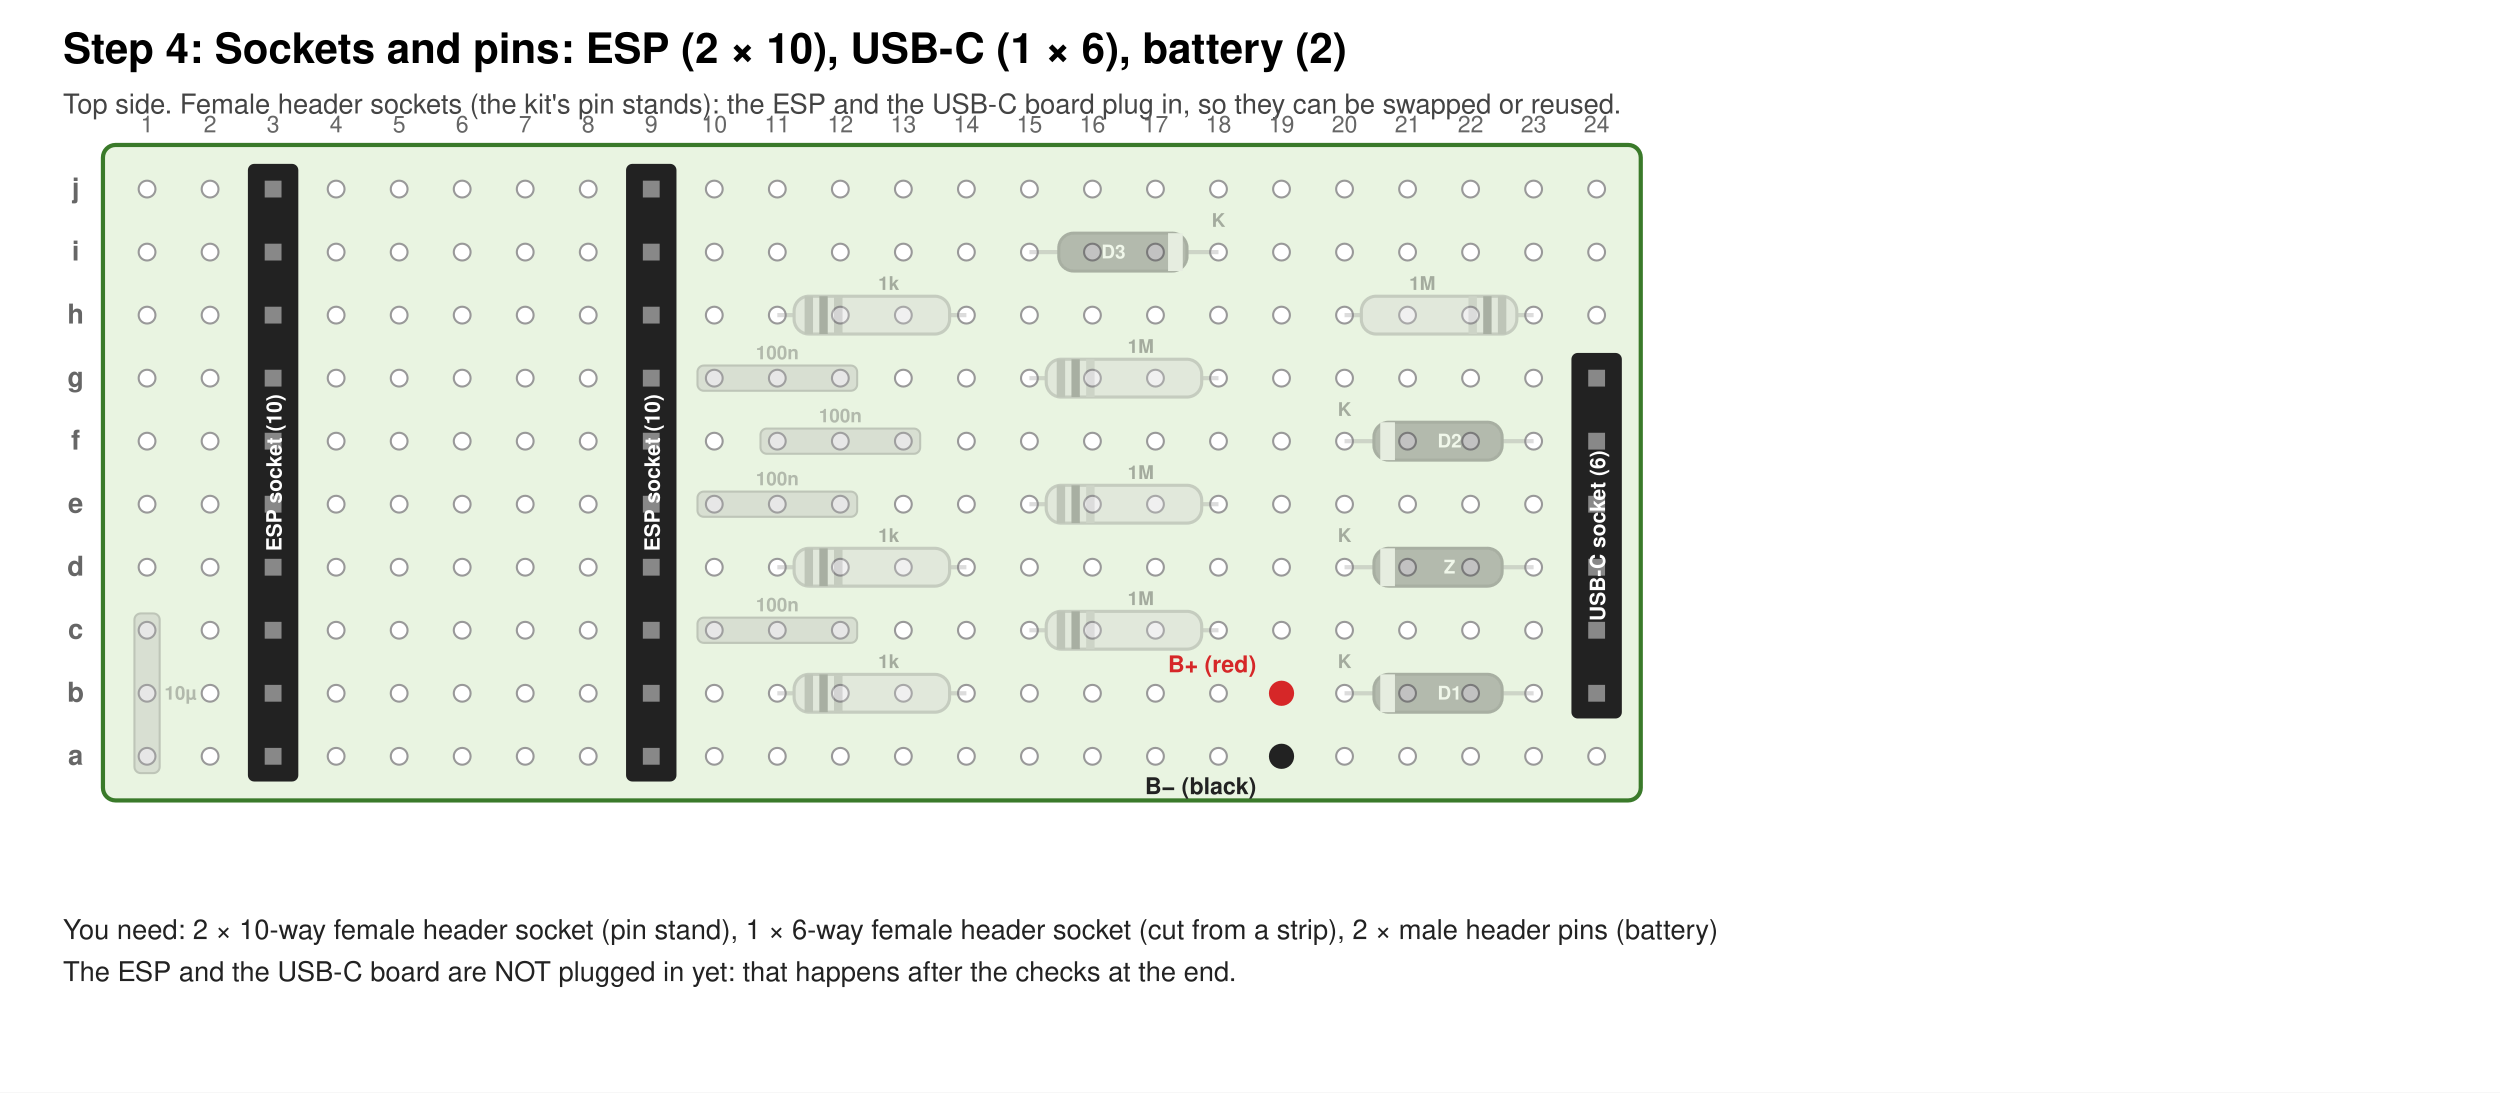
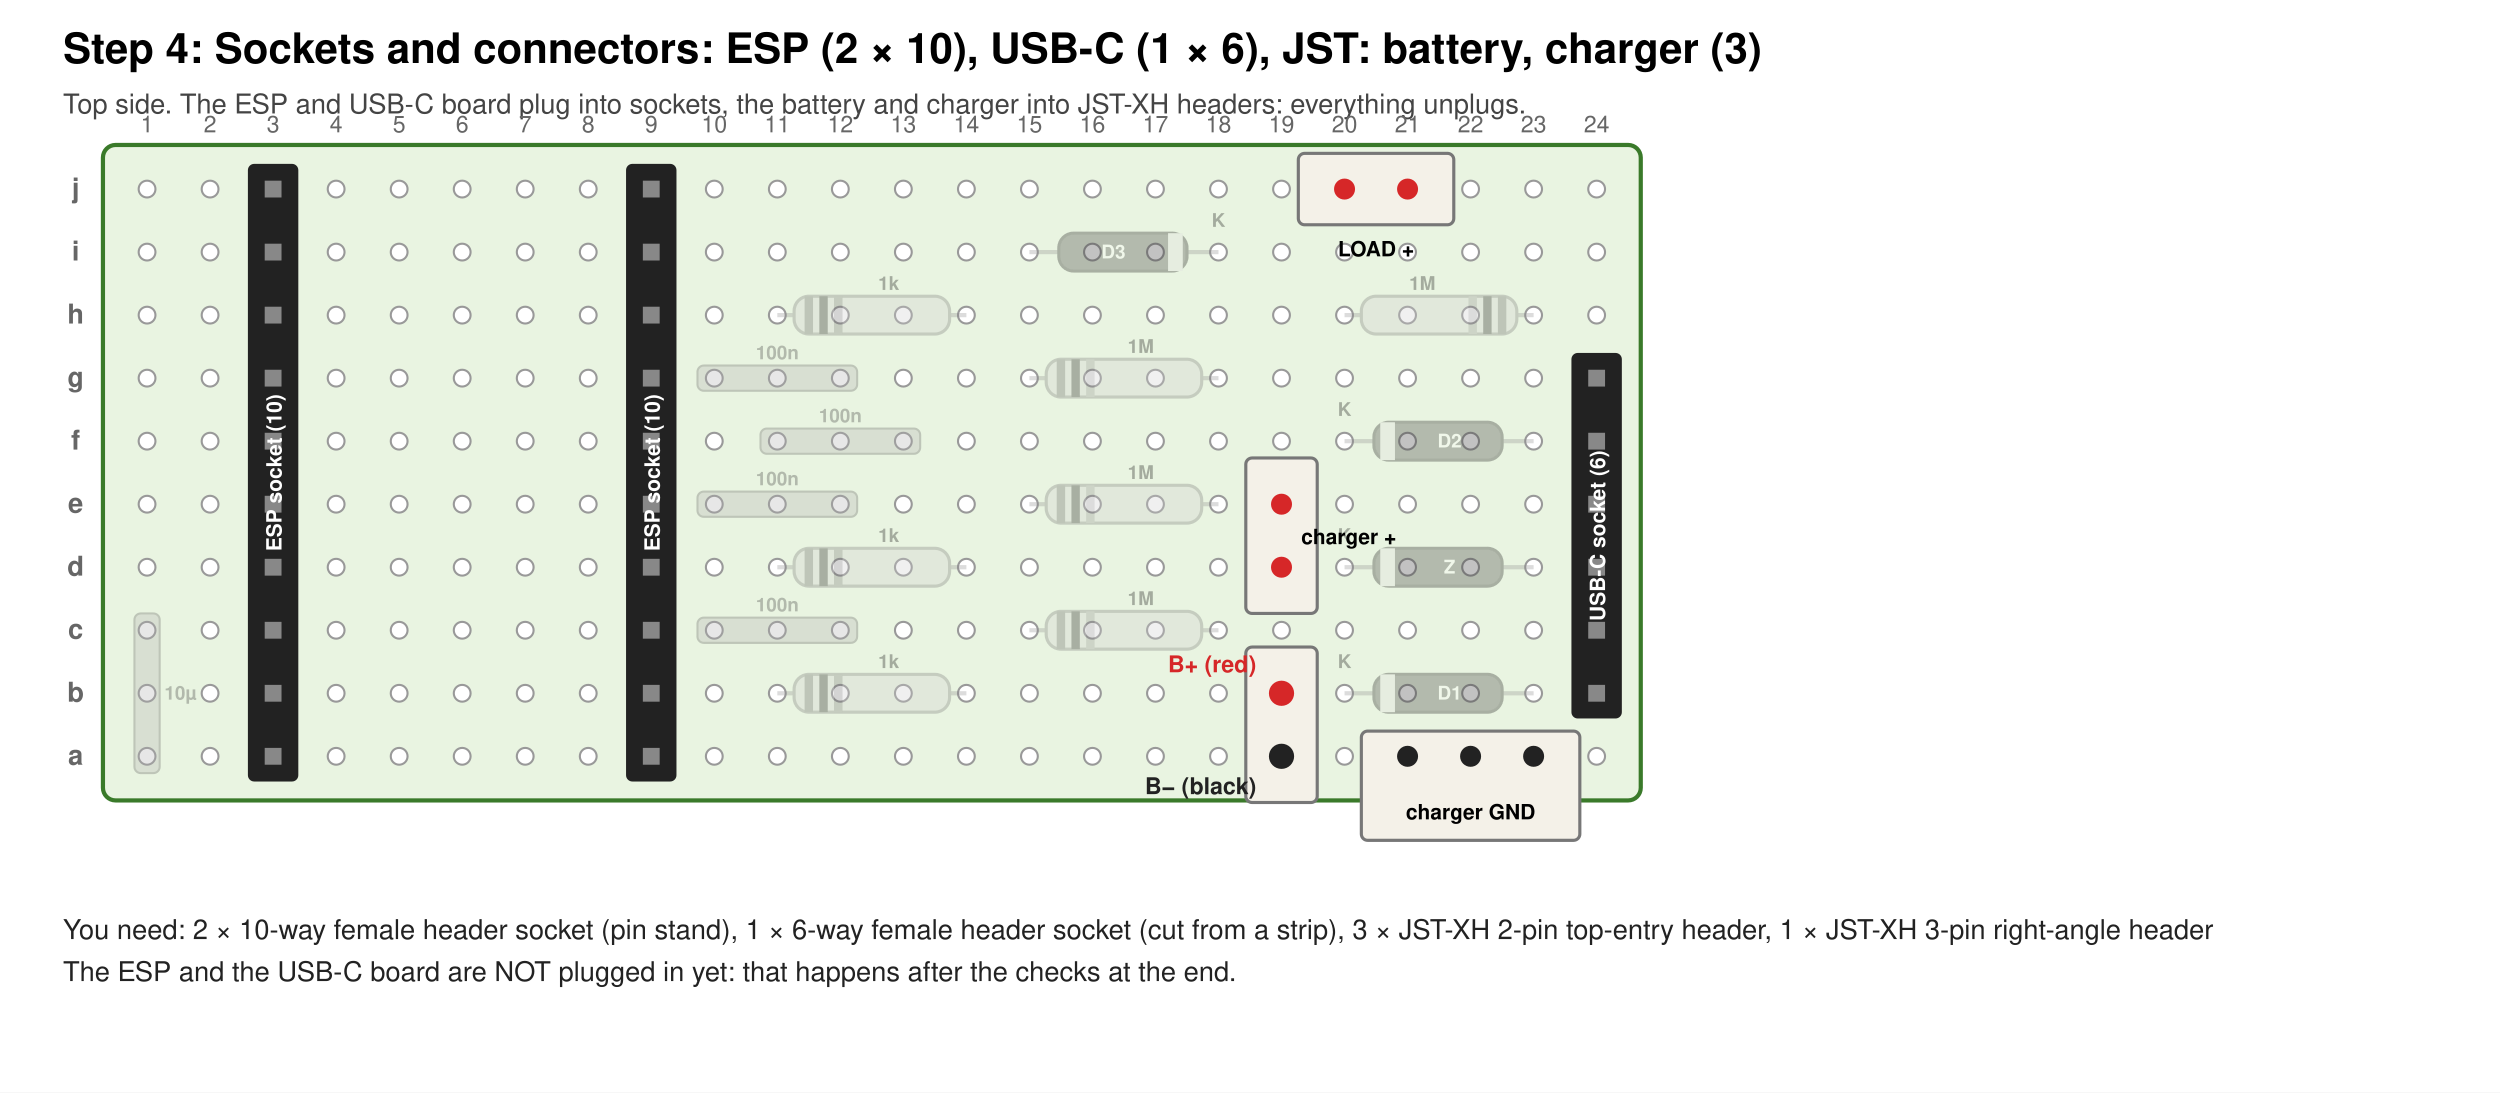
<svg xmlns="http://www.w3.org/2000/svg" width="1190" height="520" font-family="Helvetica,Arial">
  <defs>
    <filter id="mute">
      <feColorMatrix type="saturate" values="0" />
    </filter>
  </defs>
  <rect width="100%" height="100%" fill="#ffffff" />
-   <text x="30" y="30" font-size="20" font-weight="bold">Step 4: Sockets and pins: ESP (2 × 10), USB-C (1 × 6), battery (2)</text>
-   <text x="30" y="54" font-size="13" fill="#444">Top side. Female header sockets (the kit's pin stands): the ESP and the USB-C board plug in, so they can be swapped or reused.</text>
+   <text x="30" y="30" font-size="20" font-weight="bold">Step 4: Sockets and connectors: ESP (2 × 10), USB-C (1 × 6), JST: battery, charger (3)</text>
+   <text x="30" y="54" font-size="13" fill="#444">Top side. The ESP and USB-C board plug into sockets, the battery and charger into JST-XH headers: everything unplugs.</text>
  <rect x="49" y="69" width="732" height="312" rx="6" fill="#e9f4e1" stroke="#3a7a2a" stroke-width="2" />
  <text x="70" y="63" font-size="11" fill="#666" text-anchor="middle">1</text>
  <text x="100" y="63" font-size="11" fill="#666" text-anchor="middle">2</text>
  <text x="130" y="63" font-size="11" fill="#666" text-anchor="middle">3</text>
  <text x="160" y="63" font-size="11" fill="#666" text-anchor="middle">4</text>
  <text x="190" y="63" font-size="11" fill="#666" text-anchor="middle">5</text>
  <text x="220" y="63" font-size="11" fill="#666" text-anchor="middle">6</text>
  <text x="250" y="63" font-size="11" fill="#666" text-anchor="middle">7</text>
  <text x="280" y="63" font-size="11" fill="#666" text-anchor="middle">8</text>
  <text x="310" y="63" font-size="11" fill="#666" text-anchor="middle">9</text>
  <text x="340" y="63" font-size="11" fill="#666" text-anchor="middle">10</text>
  <text x="370" y="63" font-size="11" fill="#666" text-anchor="middle">11</text>
  <text x="400" y="63" font-size="11" fill="#666" text-anchor="middle">12</text>
  <text x="430" y="63" font-size="11" fill="#666" text-anchor="middle">13</text>
  <text x="460" y="63" font-size="11" fill="#666" text-anchor="middle">14</text>
  <text x="490" y="63" font-size="11" fill="#666" text-anchor="middle">15</text>
  <text x="520" y="63" font-size="11" fill="#666" text-anchor="middle">16</text>
  <text x="550" y="63" font-size="11" fill="#666" text-anchor="middle">17</text>
  <text x="580" y="63" font-size="11" fill="#666" text-anchor="middle">18</text>
  <text x="610" y="63" font-size="11" fill="#666" text-anchor="middle">19</text>
  <text x="640" y="63" font-size="11" fill="#666" text-anchor="middle">20</text>
  <text x="670" y="63" font-size="11" fill="#666" text-anchor="middle">21</text>
  <text x="700" y="63" font-size="11" fill="#666" text-anchor="middle">22</text>
  <text x="730" y="63" font-size="11" fill="#666" text-anchor="middle">23</text>
  <text x="760" y="63" font-size="11" fill="#666" text-anchor="middle">24</text>
  <text x="36" y="364" font-size="13" font-weight="bold" fill="#666" text-anchor="middle">a</text>
  <text x="36" y="334" font-size="13" font-weight="bold" fill="#666" text-anchor="middle">b</text>
  <text x="36" y="304" font-size="13" font-weight="bold" fill="#666" text-anchor="middle">c</text>
  <text x="36" y="274" font-size="13" font-weight="bold" fill="#666" text-anchor="middle">d</text>
  <text x="36" y="244" font-size="13" font-weight="bold" fill="#666" text-anchor="middle">e</text>
  <text x="36" y="214" font-size="13" font-weight="bold" fill="#666" text-anchor="middle">f</text>
  <text x="36" y="184" font-size="13" font-weight="bold" fill="#666" text-anchor="middle">g</text>
  <text x="36" y="154" font-size="13" font-weight="bold" fill="#666" text-anchor="middle">h</text>
  <text x="36" y="124" font-size="13" font-weight="bold" fill="#666" text-anchor="middle">i</text>
  <text x="36" y="94" font-size="13" font-weight="bold" fill="#666" text-anchor="middle">j</text>
  <circle cx="70" cy="360" r="4" fill="#fff" stroke="#999" />
  <circle cx="70" cy="330" r="4" fill="#fff" stroke="#999" />
  <circle cx="70" cy="300" r="4" fill="#fff" stroke="#999" />
  <circle cx="70" cy="270" r="4" fill="#fff" stroke="#999" />
  <circle cx="70" cy="240" r="4" fill="#fff" stroke="#999" />
  <circle cx="70" cy="210" r="4" fill="#fff" stroke="#999" />
  <circle cx="70" cy="180" r="4" fill="#fff" stroke="#999" />
  <circle cx="70" cy="150" r="4" fill="#fff" stroke="#999" />
  <circle cx="70" cy="120" r="4" fill="#fff" stroke="#999" />
  <circle cx="70" cy="90" r="4" fill="#fff" stroke="#999" />
  <circle cx="100" cy="360" r="4" fill="#fff" stroke="#999" />
  <circle cx="100" cy="330" r="4" fill="#fff" stroke="#999" />
  <circle cx="100" cy="300" r="4" fill="#fff" stroke="#999" />
  <circle cx="100" cy="270" r="4" fill="#fff" stroke="#999" />
  <circle cx="100" cy="240" r="4" fill="#fff" stroke="#999" />
  <circle cx="100" cy="210" r="4" fill="#fff" stroke="#999" />
  <circle cx="100" cy="180" r="4" fill="#fff" stroke="#999" />
  <circle cx="100" cy="150" r="4" fill="#fff" stroke="#999" />
  <circle cx="100" cy="120" r="4" fill="#fff" stroke="#999" />
  <circle cx="100" cy="90" r="4" fill="#fff" stroke="#999" />
  <circle cx="130" cy="360" r="4" fill="#fff" stroke="#999" />
  <circle cx="130" cy="330" r="4" fill="#fff" stroke="#999" />
  <circle cx="130" cy="300" r="4" fill="#fff" stroke="#999" />
  <circle cx="130" cy="270" r="4" fill="#fff" stroke="#999" />
  <circle cx="130" cy="240" r="4" fill="#fff" stroke="#999" />
  <circle cx="130" cy="210" r="4" fill="#fff" stroke="#999" />
  <circle cx="130" cy="180" r="4" fill="#fff" stroke="#999" />
  <circle cx="130" cy="150" r="4" fill="#fff" stroke="#999" />
  <circle cx="130" cy="120" r="4" fill="#fff" stroke="#999" />
  <circle cx="130" cy="90" r="4" fill="#fff" stroke="#999" />
  <circle cx="160" cy="360" r="4" fill="#fff" stroke="#999" />
  <circle cx="160" cy="330" r="4" fill="#fff" stroke="#999" />
  <circle cx="160" cy="300" r="4" fill="#fff" stroke="#999" />
  <circle cx="160" cy="270" r="4" fill="#fff" stroke="#999" />
  <circle cx="160" cy="240" r="4" fill="#fff" stroke="#999" />
  <circle cx="160" cy="210" r="4" fill="#fff" stroke="#999" />
  <circle cx="160" cy="180" r="4" fill="#fff" stroke="#999" />
  <circle cx="160" cy="150" r="4" fill="#fff" stroke="#999" />
  <circle cx="160" cy="120" r="4" fill="#fff" stroke="#999" />
  <circle cx="160" cy="90" r="4" fill="#fff" stroke="#999" />
  <circle cx="190" cy="360" r="4" fill="#fff" stroke="#999" />
  <circle cx="190" cy="330" r="4" fill="#fff" stroke="#999" />
  <circle cx="190" cy="300" r="4" fill="#fff" stroke="#999" />
  <circle cx="190" cy="270" r="4" fill="#fff" stroke="#999" />
  <circle cx="190" cy="240" r="4" fill="#fff" stroke="#999" />
  <circle cx="190" cy="210" r="4" fill="#fff" stroke="#999" />
  <circle cx="190" cy="180" r="4" fill="#fff" stroke="#999" />
  <circle cx="190" cy="150" r="4" fill="#fff" stroke="#999" />
  <circle cx="190" cy="120" r="4" fill="#fff" stroke="#999" />
  <circle cx="190" cy="90" r="4" fill="#fff" stroke="#999" />
  <circle cx="220" cy="360" r="4" fill="#fff" stroke="#999" />
  <circle cx="220" cy="330" r="4" fill="#fff" stroke="#999" />
  <circle cx="220" cy="300" r="4" fill="#fff" stroke="#999" />
  <circle cx="220" cy="270" r="4" fill="#fff" stroke="#999" />
  <circle cx="220" cy="240" r="4" fill="#fff" stroke="#999" />
  <circle cx="220" cy="210" r="4" fill="#fff" stroke="#999" />
  <circle cx="220" cy="180" r="4" fill="#fff" stroke="#999" />
  <circle cx="220" cy="150" r="4" fill="#fff" stroke="#999" />
  <circle cx="220" cy="120" r="4" fill="#fff" stroke="#999" />
  <circle cx="220" cy="90" r="4" fill="#fff" stroke="#999" />
  <circle cx="250" cy="360" r="4" fill="#fff" stroke="#999" />
  <circle cx="250" cy="330" r="4" fill="#fff" stroke="#999" />
  <circle cx="250" cy="300" r="4" fill="#fff" stroke="#999" />
  <circle cx="250" cy="270" r="4" fill="#fff" stroke="#999" />
  <circle cx="250" cy="240" r="4" fill="#fff" stroke="#999" />
  <circle cx="250" cy="210" r="4" fill="#fff" stroke="#999" />
  <circle cx="250" cy="180" r="4" fill="#fff" stroke="#999" />
  <circle cx="250" cy="150" r="4" fill="#fff" stroke="#999" />
  <circle cx="250" cy="120" r="4" fill="#fff" stroke="#999" />
  <circle cx="250" cy="90" r="4" fill="#fff" stroke="#999" />
  <circle cx="280" cy="360" r="4" fill="#fff" stroke="#999" />
  <circle cx="280" cy="330" r="4" fill="#fff" stroke="#999" />
  <circle cx="280" cy="300" r="4" fill="#fff" stroke="#999" />
  <circle cx="280" cy="270" r="4" fill="#fff" stroke="#999" />
  <circle cx="280" cy="240" r="4" fill="#fff" stroke="#999" />
  <circle cx="280" cy="210" r="4" fill="#fff" stroke="#999" />
  <circle cx="280" cy="180" r="4" fill="#fff" stroke="#999" />
  <circle cx="280" cy="150" r="4" fill="#fff" stroke="#999" />
  <circle cx="280" cy="120" r="4" fill="#fff" stroke="#999" />
  <circle cx="280" cy="90" r="4" fill="#fff" stroke="#999" />
  <circle cx="310" cy="360" r="4" fill="#fff" stroke="#999" />
  <circle cx="310" cy="330" r="4" fill="#fff" stroke="#999" />
  <circle cx="310" cy="300" r="4" fill="#fff" stroke="#999" />
  <circle cx="310" cy="270" r="4" fill="#fff" stroke="#999" />
  <circle cx="310" cy="240" r="4" fill="#fff" stroke="#999" />
  <circle cx="310" cy="210" r="4" fill="#fff" stroke="#999" />
  <circle cx="310" cy="180" r="4" fill="#fff" stroke="#999" />
  <circle cx="310" cy="150" r="4" fill="#fff" stroke="#999" />
  <circle cx="310" cy="120" r="4" fill="#fff" stroke="#999" />
  <circle cx="310" cy="90" r="4" fill="#fff" stroke="#999" />
  <circle cx="340" cy="360" r="4" fill="#fff" stroke="#999" />
  <circle cx="340" cy="330" r="4" fill="#fff" stroke="#999" />
  <circle cx="340" cy="300" r="4" fill="#fff" stroke="#999" />
  <circle cx="340" cy="270" r="4" fill="#fff" stroke="#999" />
  <circle cx="340" cy="240" r="4" fill="#fff" stroke="#999" />
  <circle cx="340" cy="210" r="4" fill="#fff" stroke="#999" />
  <circle cx="340" cy="180" r="4" fill="#fff" stroke="#999" />
  <circle cx="340" cy="150" r="4" fill="#fff" stroke="#999" />
  <circle cx="340" cy="120" r="4" fill="#fff" stroke="#999" />
  <circle cx="340" cy="90" r="4" fill="#fff" stroke="#999" />
  <circle cx="370" cy="360" r="4" fill="#fff" stroke="#999" />
  <circle cx="370" cy="330" r="4" fill="#fff" stroke="#999" />
  <circle cx="370" cy="300" r="4" fill="#fff" stroke="#999" />
  <circle cx="370" cy="270" r="4" fill="#fff" stroke="#999" />
  <circle cx="370" cy="240" r="4" fill="#fff" stroke="#999" />
  <circle cx="370" cy="210" r="4" fill="#fff" stroke="#999" />
  <circle cx="370" cy="180" r="4" fill="#fff" stroke="#999" />
  <circle cx="370" cy="150" r="4" fill="#fff" stroke="#999" />
  <circle cx="370" cy="120" r="4" fill="#fff" stroke="#999" />
  <circle cx="370" cy="90" r="4" fill="#fff" stroke="#999" />
  <circle cx="400" cy="360" r="4" fill="#fff" stroke="#999" />
  <circle cx="400" cy="330" r="4" fill="#fff" stroke="#999" />
  <circle cx="400" cy="300" r="4" fill="#fff" stroke="#999" />
  <circle cx="400" cy="270" r="4" fill="#fff" stroke="#999" />
  <circle cx="400" cy="240" r="4" fill="#fff" stroke="#999" />
  <circle cx="400" cy="210" r="4" fill="#fff" stroke="#999" />
  <circle cx="400" cy="180" r="4" fill="#fff" stroke="#999" />
  <circle cx="400" cy="150" r="4" fill="#fff" stroke="#999" />
  <circle cx="400" cy="120" r="4" fill="#fff" stroke="#999" />
  <circle cx="400" cy="90" r="4" fill="#fff" stroke="#999" />
  <circle cx="430" cy="360" r="4" fill="#fff" stroke="#999" />
  <circle cx="430" cy="330" r="4" fill="#fff" stroke="#999" />
  <circle cx="430" cy="300" r="4" fill="#fff" stroke="#999" />
  <circle cx="430" cy="270" r="4" fill="#fff" stroke="#999" />
  <circle cx="430" cy="240" r="4" fill="#fff" stroke="#999" />
  <circle cx="430" cy="210" r="4" fill="#fff" stroke="#999" />
  <circle cx="430" cy="180" r="4" fill="#fff" stroke="#999" />
  <circle cx="430" cy="150" r="4" fill="#fff" stroke="#999" />
  <circle cx="430" cy="120" r="4" fill="#fff" stroke="#999" />
  <circle cx="430" cy="90" r="4" fill="#fff" stroke="#999" />
  <circle cx="460" cy="360" r="4" fill="#fff" stroke="#999" />
  <circle cx="460" cy="330" r="4" fill="#fff" stroke="#999" />
  <circle cx="460" cy="300" r="4" fill="#fff" stroke="#999" />
  <circle cx="460" cy="270" r="4" fill="#fff" stroke="#999" />
  <circle cx="460" cy="240" r="4" fill="#fff" stroke="#999" />
  <circle cx="460" cy="210" r="4" fill="#fff" stroke="#999" />
  <circle cx="460" cy="180" r="4" fill="#fff" stroke="#999" />
  <circle cx="460" cy="150" r="4" fill="#fff" stroke="#999" />
  <circle cx="460" cy="120" r="4" fill="#fff" stroke="#999" />
  <circle cx="460" cy="90" r="4" fill="#fff" stroke="#999" />
  <circle cx="490" cy="360" r="4" fill="#fff" stroke="#999" />
  <circle cx="490" cy="330" r="4" fill="#fff" stroke="#999" />
  <circle cx="490" cy="300" r="4" fill="#fff" stroke="#999" />
  <circle cx="490" cy="270" r="4" fill="#fff" stroke="#999" />
  <circle cx="490" cy="240" r="4" fill="#fff" stroke="#999" />
  <circle cx="490" cy="210" r="4" fill="#fff" stroke="#999" />
  <circle cx="490" cy="180" r="4" fill="#fff" stroke="#999" />
  <circle cx="490" cy="150" r="4" fill="#fff" stroke="#999" />
  <circle cx="490" cy="120" r="4" fill="#fff" stroke="#999" />
  <circle cx="490" cy="90" r="4" fill="#fff" stroke="#999" />
  <circle cx="520" cy="360" r="4" fill="#fff" stroke="#999" />
  <circle cx="520" cy="330" r="4" fill="#fff" stroke="#999" />
  <circle cx="520" cy="300" r="4" fill="#fff" stroke="#999" />
  <circle cx="520" cy="270" r="4" fill="#fff" stroke="#999" />
  <circle cx="520" cy="240" r="4" fill="#fff" stroke="#999" />
  <circle cx="520" cy="210" r="4" fill="#fff" stroke="#999" />
  <circle cx="520" cy="180" r="4" fill="#fff" stroke="#999" />
  <circle cx="520" cy="150" r="4" fill="#fff" stroke="#999" />
  <circle cx="520" cy="120" r="4" fill="#fff" stroke="#999" />
  <circle cx="520" cy="90" r="4" fill="#fff" stroke="#999" />
  <circle cx="550" cy="360" r="4" fill="#fff" stroke="#999" />
  <circle cx="550" cy="330" r="4" fill="#fff" stroke="#999" />
  <circle cx="550" cy="300" r="4" fill="#fff" stroke="#999" />
  <circle cx="550" cy="270" r="4" fill="#fff" stroke="#999" />
  <circle cx="550" cy="240" r="4" fill="#fff" stroke="#999" />
  <circle cx="550" cy="210" r="4" fill="#fff" stroke="#999" />
  <circle cx="550" cy="180" r="4" fill="#fff" stroke="#999" />
  <circle cx="550" cy="150" r="4" fill="#fff" stroke="#999" />
  <circle cx="550" cy="120" r="4" fill="#fff" stroke="#999" />
  <circle cx="550" cy="90" r="4" fill="#fff" stroke="#999" />
  <circle cx="580" cy="360" r="4" fill="#fff" stroke="#999" />
  <circle cx="580" cy="330" r="4" fill="#fff" stroke="#999" />
  <circle cx="580" cy="300" r="4" fill="#fff" stroke="#999" />
  <circle cx="580" cy="270" r="4" fill="#fff" stroke="#999" />
  <circle cx="580" cy="240" r="4" fill="#fff" stroke="#999" />
  <circle cx="580" cy="210" r="4" fill="#fff" stroke="#999" />
  <circle cx="580" cy="180" r="4" fill="#fff" stroke="#999" />
  <circle cx="580" cy="150" r="4" fill="#fff" stroke="#999" />
  <circle cx="580" cy="120" r="4" fill="#fff" stroke="#999" />
  <circle cx="580" cy="90" r="4" fill="#fff" stroke="#999" />
  <circle cx="610" cy="360" r="4" fill="#fff" stroke="#999" />
  <circle cx="610" cy="330" r="4" fill="#fff" stroke="#999" />
  <circle cx="610" cy="300" r="4" fill="#fff" stroke="#999" />
  <circle cx="610" cy="270" r="4" fill="#fff" stroke="#999" />
  <circle cx="610" cy="240" r="4" fill="#fff" stroke="#999" />
  <circle cx="610" cy="210" r="4" fill="#fff" stroke="#999" />
  <circle cx="610" cy="180" r="4" fill="#fff" stroke="#999" />
  <circle cx="610" cy="150" r="4" fill="#fff" stroke="#999" />
  <circle cx="610" cy="120" r="4" fill="#fff" stroke="#999" />
  <circle cx="610" cy="90" r="4" fill="#fff" stroke="#999" />
  <circle cx="640" cy="360" r="4" fill="#fff" stroke="#999" />
  <circle cx="640" cy="330" r="4" fill="#fff" stroke="#999" />
  <circle cx="640" cy="300" r="4" fill="#fff" stroke="#999" />
  <circle cx="640" cy="270" r="4" fill="#fff" stroke="#999" />
  <circle cx="640" cy="240" r="4" fill="#fff" stroke="#999" />
  <circle cx="640" cy="210" r="4" fill="#fff" stroke="#999" />
  <circle cx="640" cy="180" r="4" fill="#fff" stroke="#999" />
  <circle cx="640" cy="150" r="4" fill="#fff" stroke="#999" />
  <circle cx="640" cy="120" r="4" fill="#fff" stroke="#999" />
  <circle cx="640" cy="90" r="4" fill="#fff" stroke="#999" />
  <circle cx="670" cy="360" r="4" fill="#fff" stroke="#999" />
  <circle cx="670" cy="330" r="4" fill="#fff" stroke="#999" />
  <circle cx="670" cy="300" r="4" fill="#fff" stroke="#999" />
  <circle cx="670" cy="270" r="4" fill="#fff" stroke="#999" />
  <circle cx="670" cy="240" r="4" fill="#fff" stroke="#999" />
  <circle cx="670" cy="210" r="4" fill="#fff" stroke="#999" />
  <circle cx="670" cy="180" r="4" fill="#fff" stroke="#999" />
  <circle cx="670" cy="150" r="4" fill="#fff" stroke="#999" />
  <circle cx="670" cy="120" r="4" fill="#fff" stroke="#999" />
  <circle cx="670" cy="90" r="4" fill="#fff" stroke="#999" />
  <circle cx="700" cy="360" r="4" fill="#fff" stroke="#999" />
  <circle cx="700" cy="330" r="4" fill="#fff" stroke="#999" />
  <circle cx="700" cy="300" r="4" fill="#fff" stroke="#999" />
  <circle cx="700" cy="270" r="4" fill="#fff" stroke="#999" />
  <circle cx="700" cy="240" r="4" fill="#fff" stroke="#999" />
  <circle cx="700" cy="210" r="4" fill="#fff" stroke="#999" />
  <circle cx="700" cy="180" r="4" fill="#fff" stroke="#999" />
  <circle cx="700" cy="150" r="4" fill="#fff" stroke="#999" />
  <circle cx="700" cy="120" r="4" fill="#fff" stroke="#999" />
  <circle cx="700" cy="90" r="4" fill="#fff" stroke="#999" />
  <circle cx="730" cy="360" r="4" fill="#fff" stroke="#999" />
  <circle cx="730" cy="330" r="4" fill="#fff" stroke="#999" />
  <circle cx="730" cy="300" r="4" fill="#fff" stroke="#999" />
  <circle cx="730" cy="270" r="4" fill="#fff" stroke="#999" />
  <circle cx="730" cy="240" r="4" fill="#fff" stroke="#999" />
  <circle cx="730" cy="210" r="4" fill="#fff" stroke="#999" />
  <circle cx="730" cy="180" r="4" fill="#fff" stroke="#999" />
  <circle cx="730" cy="150" r="4" fill="#fff" stroke="#999" />
  <circle cx="730" cy="120" r="4" fill="#fff" stroke="#999" />
  <circle cx="730" cy="90" r="4" fill="#fff" stroke="#999" />
  <circle cx="760" cy="360" r="4" fill="#fff" stroke="#999" />
  <circle cx="760" cy="330" r="4" fill="#fff" stroke="#999" />
  <circle cx="760" cy="300" r="4" fill="#fff" stroke="#999" />
  <circle cx="760" cy="270" r="4" fill="#fff" stroke="#999" />
  <circle cx="760" cy="240" r="4" fill="#fff" stroke="#999" />
  <circle cx="760" cy="210" r="4" fill="#fff" stroke="#999" />
  <circle cx="760" cy="180" r="4" fill="#fff" stroke="#999" />
  <circle cx="760" cy="150" r="4" fill="#fff" stroke="#999" />
  <circle cx="760" cy="120" r="4" fill="#fff" stroke="#999" />
  <circle cx="760" cy="90" r="4" fill="#fff" stroke="#999" />
  <g filter="url(#mute)" opacity="0.3">
    <line x1="730" y1="150" x2="640" y2="150" stroke="#888" stroke-width="2" />
    <rect x="648" y="141" width="74" height="18" rx="7" fill="#e8c88a" stroke="#8a6a2a" stroke-width="1.5" />
    <rect x="713" y="141" width="4" height="18" fill="#8b4513" />
    <rect x="706" y="141" width="4" height="18" fill="#111" />
    <rect x="699" y="141" width="4" height="18" fill="#2ca02c" />
    <text x="677" y="138" font-size="9" text-anchor="middle" font-weight="bold">1M</text>
    <line x1="490" y1="180" x2="580" y2="180" stroke="#888" stroke-width="2" />
    <rect x="498" y="171" width="74" height="18" rx="7" fill="#e8c88a" stroke="#8a6a2a" stroke-width="1.5" />
    <rect x="503" y="171" width="4" height="18" fill="#8b4513" />
    <rect x="510" y="171" width="4" height="18" fill="#111" />
    <rect x="517" y="171" width="4" height="18" fill="#2ca02c" />
    <text x="543" y="168" font-size="9" text-anchor="middle" font-weight="bold">1M</text>
    <line x1="490" y1="240" x2="580" y2="240" stroke="#888" stroke-width="2" />
    <rect x="498" y="231" width="74" height="18" rx="7" fill="#e8c88a" stroke="#8a6a2a" stroke-width="1.5" />
    <rect x="503" y="231" width="4" height="18" fill="#8b4513" />
    <rect x="510" y="231" width="4" height="18" fill="#111" />
    <rect x="517" y="231" width="4" height="18" fill="#2ca02c" />
    <text x="543" y="228" font-size="9" text-anchor="middle" font-weight="bold">1M</text>
    <line x1="490" y1="300" x2="580" y2="300" stroke="#888" stroke-width="2" />
    <rect x="498" y="291" width="74" height="18" rx="7" fill="#e8c88a" stroke="#8a6a2a" stroke-width="1.5" />
    <rect x="503" y="291" width="4" height="18" fill="#8b4513" />
    <rect x="510" y="291" width="4" height="18" fill="#111" />
    <rect x="517" y="291" width="4" height="18" fill="#2ca02c" />
    <text x="543" y="288" font-size="9" text-anchor="middle" font-weight="bold">1M</text>
    <line x1="370" y1="330" x2="460" y2="330" stroke="#888" stroke-width="2" />
    <rect x="378" y="321" width="74" height="18" rx="7" fill="#e8c88a" stroke="#8a6a2a" stroke-width="1.5" />
    <rect x="383" y="321" width="4" height="18" fill="#8b4513" />
    <rect x="390" y="321" width="4" height="18" fill="#111" />
    <rect x="397" y="321" width="4" height="18" fill="#d62728" />
    <text x="423" y="318" font-size="9" text-anchor="middle" font-weight="bold">1k</text>
    <line x1="370" y1="270" x2="460" y2="270" stroke="#888" stroke-width="2" />
    <rect x="378" y="261" width="74" height="18" rx="7" fill="#e8c88a" stroke="#8a6a2a" stroke-width="1.5" />
    <rect x="383" y="261" width="4" height="18" fill="#8b4513" />
    <rect x="390" y="261" width="4" height="18" fill="#111" />
    <rect x="397" y="261" width="4" height="18" fill="#d62728" />
    <text x="423" y="258" font-size="9" text-anchor="middle" font-weight="bold">1k</text>
    <line x1="370" y1="150" x2="460" y2="150" stroke="#888" stroke-width="2" />
    <rect x="378" y="141" width="74" height="18" rx="7" fill="#e8c88a" stroke="#8a6a2a" stroke-width="1.5" />
    <rect x="383" y="141" width="4" height="18" fill="#8b4513" />
    <rect x="390" y="141" width="4" height="18" fill="#111" />
    <rect x="397" y="141" width="4" height="18" fill="#d62728" />
    <text x="423" y="138" font-size="9" text-anchor="middle" font-weight="bold">1k</text>
    <line x1="490" y1="120" x2="580" y2="120" stroke="#888" stroke-width="2" />
    <rect x="504" y="111" width="61" height="18" rx="7" fill="#333" stroke="#111" stroke-width="1.5" />
    <rect x="556" y="111" width="7" height="18" fill="#ddd" />
    <text x="530" y="123" font-size="9" fill="#fff" text-anchor="middle" font-weight="bold">D3</text>
    <text x="580" y="108" font-size="9" fill="#000" text-anchor="middle" font-weight="bold">K</text>
    <line x1="730" y1="330" x2="640" y2="330" stroke="#888" stroke-width="2" />
    <rect x="654" y="321" width="61" height="18" rx="7" fill="#333" stroke="#111" stroke-width="1.5" />
    <rect x="657" y="321" width="7" height="18" fill="#ddd" />
    <text x="690" y="333" font-size="9" fill="#fff" text-anchor="middle" font-weight="bold">D1</text>
    <text x="640" y="318" font-size="9" fill="#000" text-anchor="middle" font-weight="bold">K</text>
    <line x1="730" y1="210" x2="640" y2="210" stroke="#888" stroke-width="2" />
    <rect x="654" y="201" width="61" height="18" rx="7" fill="#333" stroke="#111" stroke-width="1.5" />
    <rect x="657" y="201" width="7" height="18" fill="#ddd" />
    <text x="690" y="213" font-size="9" fill="#fff" text-anchor="middle" font-weight="bold">D2</text>
    <text x="640" y="198" font-size="9" fill="#000" text-anchor="middle" font-weight="bold">K</text>
    <line x1="730" y1="270" x2="640" y2="270" stroke="#888" stroke-width="2" />
    <rect x="654" y="261" width="61" height="18" rx="7" fill="#333" stroke="#111" stroke-width="1.5" />
    <rect x="657" y="261" width="7" height="18" fill="#ddd" />
    <text x="690" y="273" font-size="9" fill="#fff" text-anchor="middle" font-weight="bold">Z</text>
    <text x="640" y="258" font-size="9" fill="#000" text-anchor="middle" font-weight="bold">K</text>
    <rect x="64" y="292" width="12" height="76" rx="3" fill="#7fb2e5" stroke="#2a5a8a" />
    <text x="86" y="333" font-size="9" text-anchor="middle" fill="#0b2e55" font-weight="bold">10µ</text>
    <rect x="362" y="204" width="76" height="12" rx="3" fill="#7fb2e5" stroke="#2a5a8a" />
    <text x="400" y="201" font-size="9" text-anchor="middle" fill="#0b2e55" font-weight="bold">100n</text>
    <rect x="332" y="294" width="76" height="12" rx="3" fill="#7fb2e5" stroke="#2a5a8a" />
    <text x="370" y="291" font-size="9" text-anchor="middle" fill="#0b2e55" font-weight="bold">100n</text>
    <rect x="332" y="234" width="76" height="12" rx="3" fill="#7fb2e5" stroke="#2a5a8a" />
    <text x="370" y="231" font-size="9" text-anchor="middle" fill="#0b2e55" font-weight="bold">100n</text>
    <rect x="332" y="174" width="76" height="12" rx="3" fill="#7fb2e5" stroke="#2a5a8a" />
    <text x="370" y="171" font-size="9" text-anchor="middle" fill="#0b2e55" font-weight="bold">100n</text>
  </g>
  <rect x="118" y="78" width="24" height="294" rx="3" fill="#222" />
  <rect x="126" y="356" width="8" height="8" fill="#888" />
  <rect x="126" y="326" width="8" height="8" fill="#888" />
  <rect x="126" y="296" width="8" height="8" fill="#888" />
  <rect x="126" y="266" width="8" height="8" fill="#888" />
  <rect x="126" y="236" width="8" height="8" fill="#888" />
  <rect x="126" y="206" width="8" height="8" fill="#888" />
  <rect x="126" y="176" width="8" height="8" fill="#888" />
  <rect x="126" y="146" width="8" height="8" fill="#888" />
  <rect x="126" y="116" width="8" height="8" fill="#888" />
  <rect x="126" y="86" width="8" height="8" fill="#888" />
  <text x="130" y="229" font-size="10" fill="#fff" text-anchor="middle" font-weight="bold" transform="rotate(-90 130 225)">ESP socket (10)</text>
  <rect x="298" y="78" width="24" height="294" rx="3" fill="#222" />
  <rect x="306" y="356" width="8" height="8" fill="#888" />
  <rect x="306" y="326" width="8" height="8" fill="#888" />
  <rect x="306" y="296" width="8" height="8" fill="#888" />
  <rect x="306" y="266" width="8" height="8" fill="#888" />
  <rect x="306" y="236" width="8" height="8" fill="#888" />
  <rect x="306" y="206" width="8" height="8" fill="#888" />
  <rect x="306" y="176" width="8" height="8" fill="#888" />
  <rect x="306" y="146" width="8" height="8" fill="#888" />
  <rect x="306" y="116" width="8" height="8" fill="#888" />
  <rect x="306" y="86" width="8" height="8" fill="#888" />
  <text x="310" y="229" font-size="10" fill="#fff" text-anchor="middle" font-weight="bold" transform="rotate(-90 310 225)">ESP socket (10)</text>
  <rect x="748" y="168" width="24" height="174" rx="3" fill="#222" />
  <rect x="756" y="326" width="8" height="8" fill="#888" />
  <rect x="756" y="296" width="8" height="8" fill="#888" />
  <rect x="756" y="266" width="8" height="8" fill="#888" />
  <rect x="756" y="236" width="8" height="8" fill="#888" />
  <rect x="756" y="206" width="8" height="8" fill="#888" />
  <rect x="756" y="176" width="8" height="8" fill="#888" />
  <text x="760" y="259" font-size="10" fill="#fff" text-anchor="middle" font-weight="bold" transform="rotate(-90 760 255)">USB-C socket (6)</text>
+   <rect x="593" y="308" width="34" height="74" rx="3" fill="#f4f1e8" stroke="#777" stroke-width="1.5" />
+   <circle cx="610" cy="360" r="5" fill="#222222" />
+   <circle cx="610" cy="330" r="5" fill="#d62728" />
+   <rect x="593" y="218" width="34" height="74" rx="3" fill="#f4f1e8" stroke="#777" stroke-width="1.5" />
+   <circle cx="610" cy="270" r="5" fill="#d62728" />
+   <circle cx="610" cy="240" r="5" fill="#d62728" />
+   <text x="642" y="259" font-size="10" text-anchor="middle" font-weight="bold">charger +</text>
+   <rect x="618" y="73" width="74" height="34" rx="3" fill="#f4f1e8" stroke="#777" stroke-width="1.5" />
+   <circle cx="640" cy="90" r="5" fill="#d62728" />
+   <circle cx="670" cy="90" r="5" fill="#d62728" />
+   <text x="655" y="122" font-size="10" text-anchor="middle" font-weight="bold">LOAD +</text>
+   <rect x="648" y="348" width="104" height="52" rx="3" fill="#f4f1e8" stroke="#777" stroke-width="1.5" />
+   <circle cx="670" cy="360" r="5" fill="#222222" />
+   <circle cx="700" cy="360" r="5" fill="#222222" />
+   <circle cx="730" cy="360" r="5" fill="#222222" />
+   <text x="700" y="390" font-size="10" text-anchor="middle" font-weight="bold">charger GND</text>
  <circle cx="610" cy="360" r="6" fill="#222" />
  <text x="598" y="378" font-size="11" fill="#222" text-anchor="end" font-weight="bold">B− (black)</text>
  <circle cx="610" cy="330" r="6" fill="#d62728" />
  <text x="598" y="320" font-size="11" fill="#d62728" text-anchor="end" font-weight="bold">B+ (red)</text>
-   <text x="30" y="447" font-size="13" fill="#222">You need: 2 × 10-way female header socket (pin stand), 1 × 6-way female header socket (cut from a strip), 2 × male header pins (battery)</text>
+   <text x="30" y="447" font-size="13" fill="#222">You need: 2 × 10-way female header socket (pin stand), 1 × 6-way female header socket (cut from a strip), 3 × JST-XH 2-pin top-entry header, 1 × JST-XH 3-pin right-angle header</text>
  <text x="30" y="467" font-size="13" fill="#222">The ESP and the USB-C board are NOT plugged in yet: that happens after the checks at the end.</text>
</svg>
